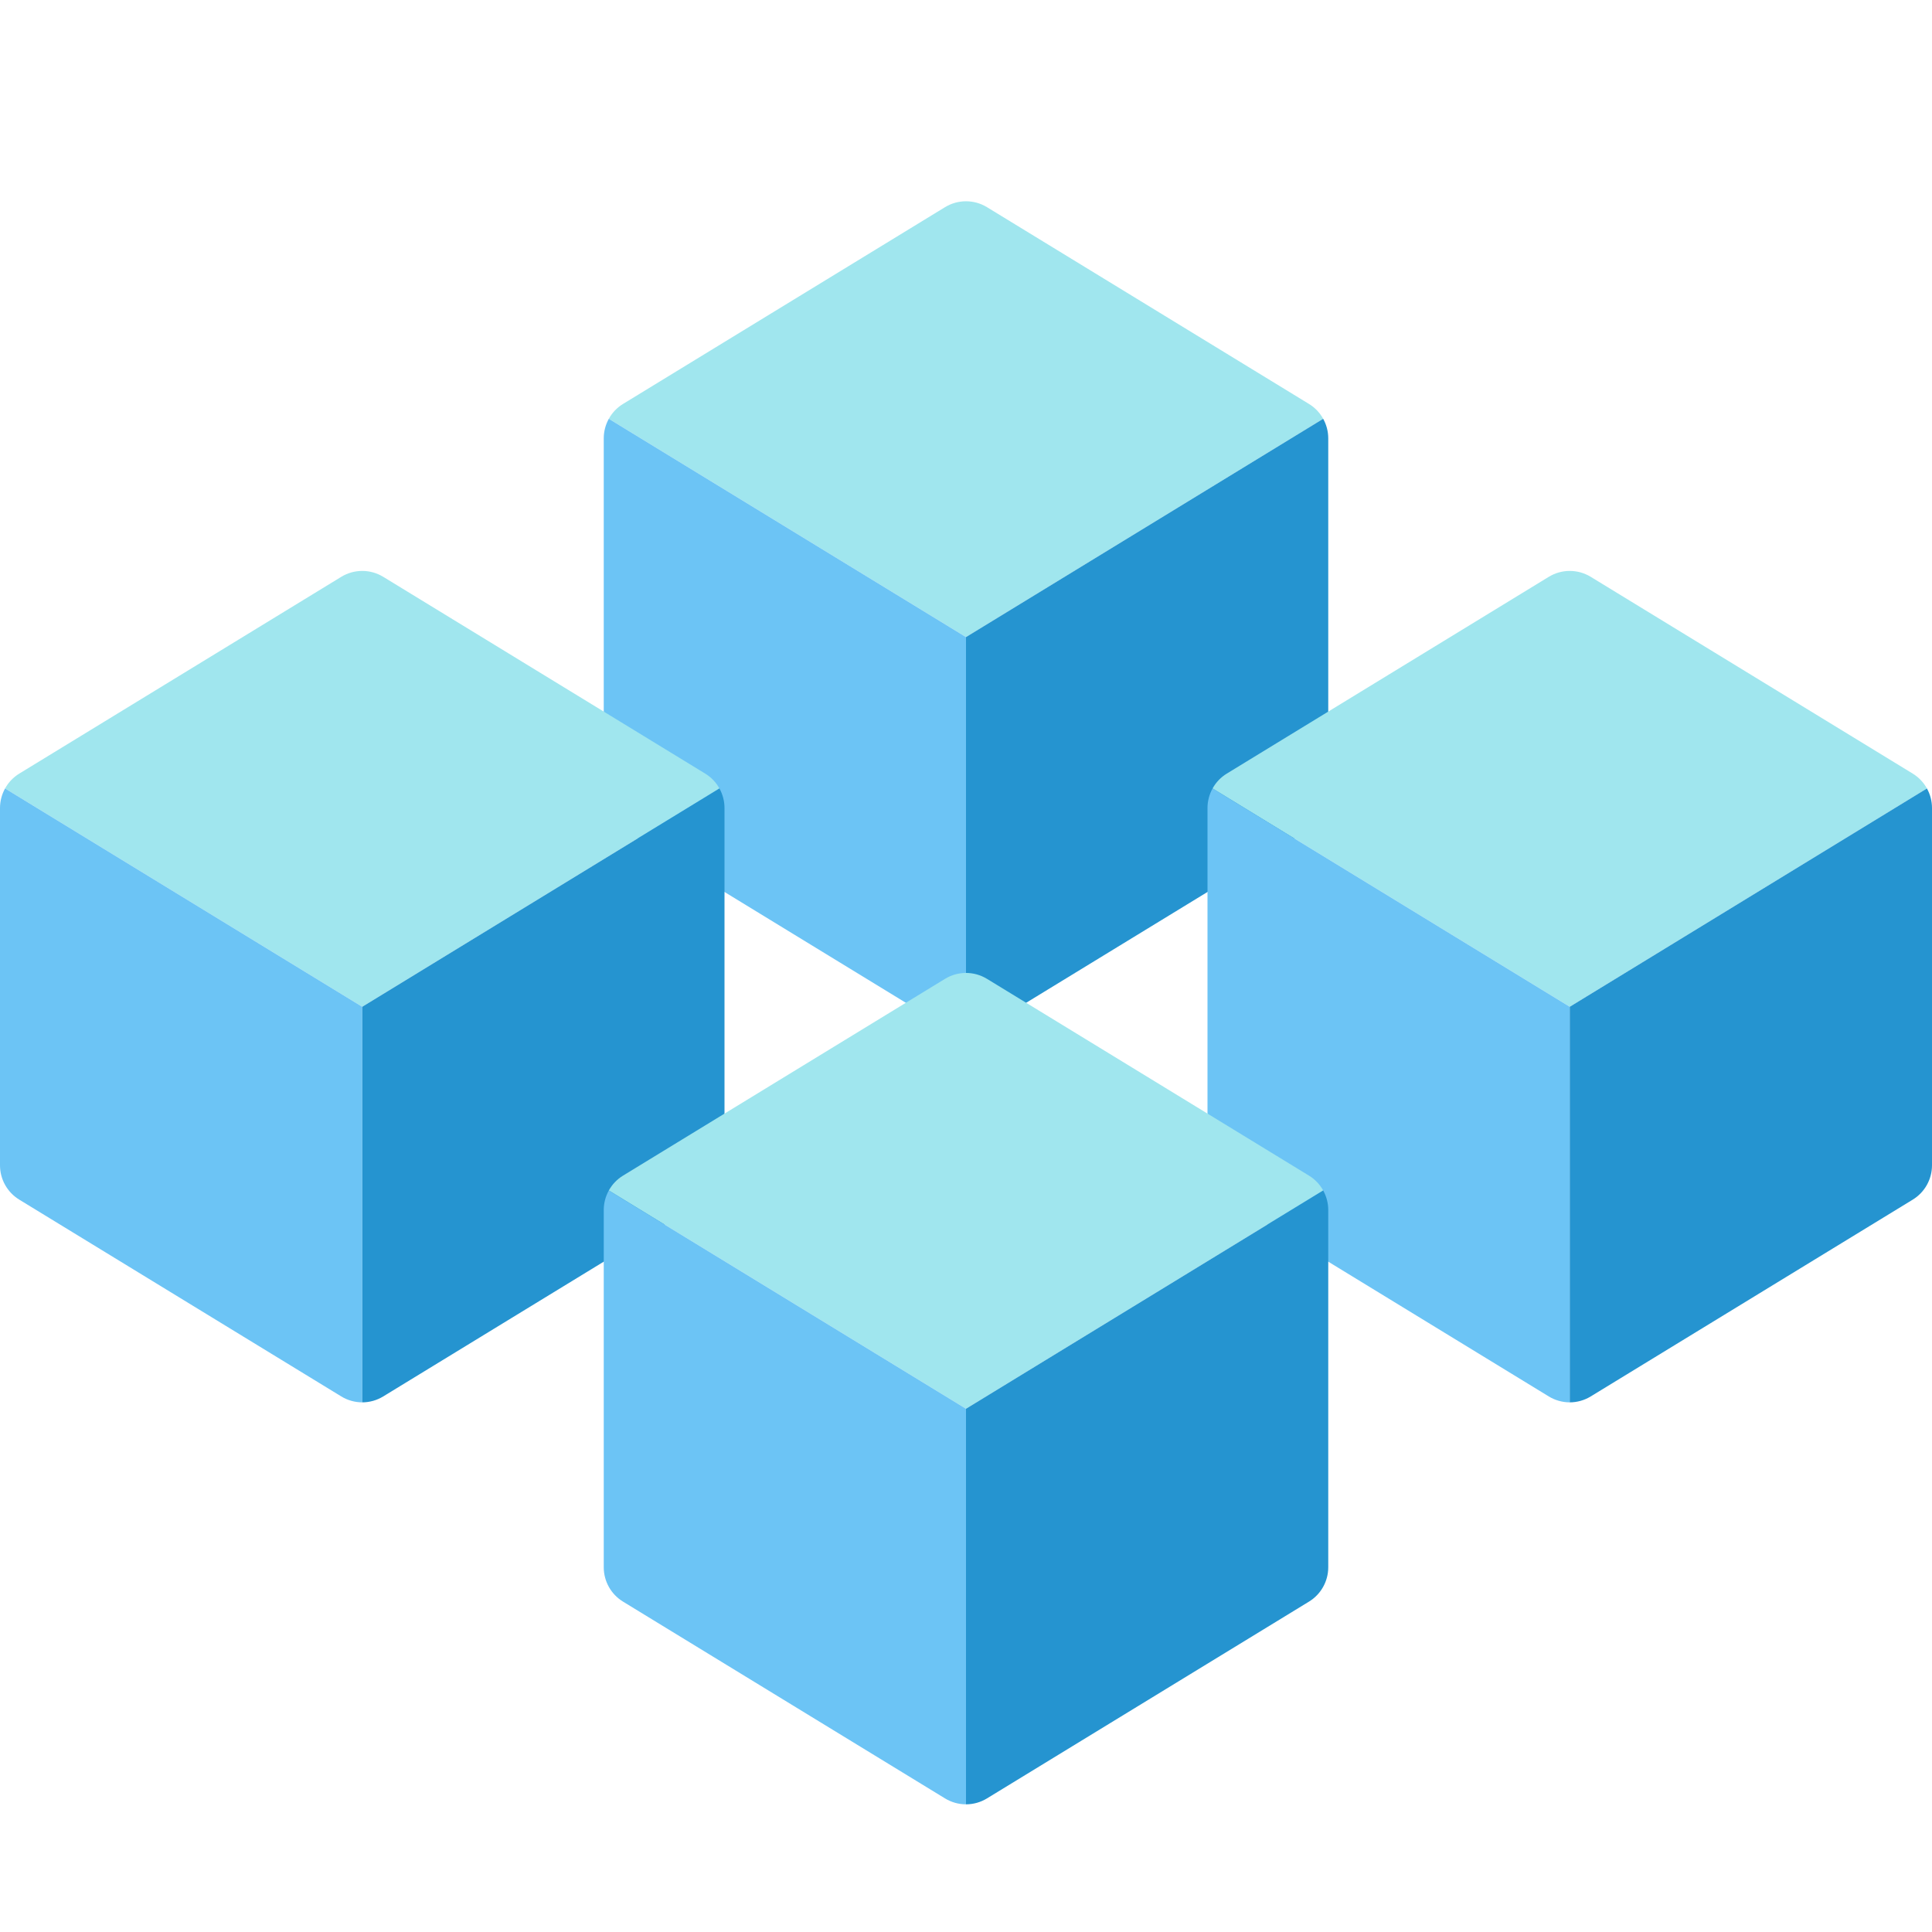
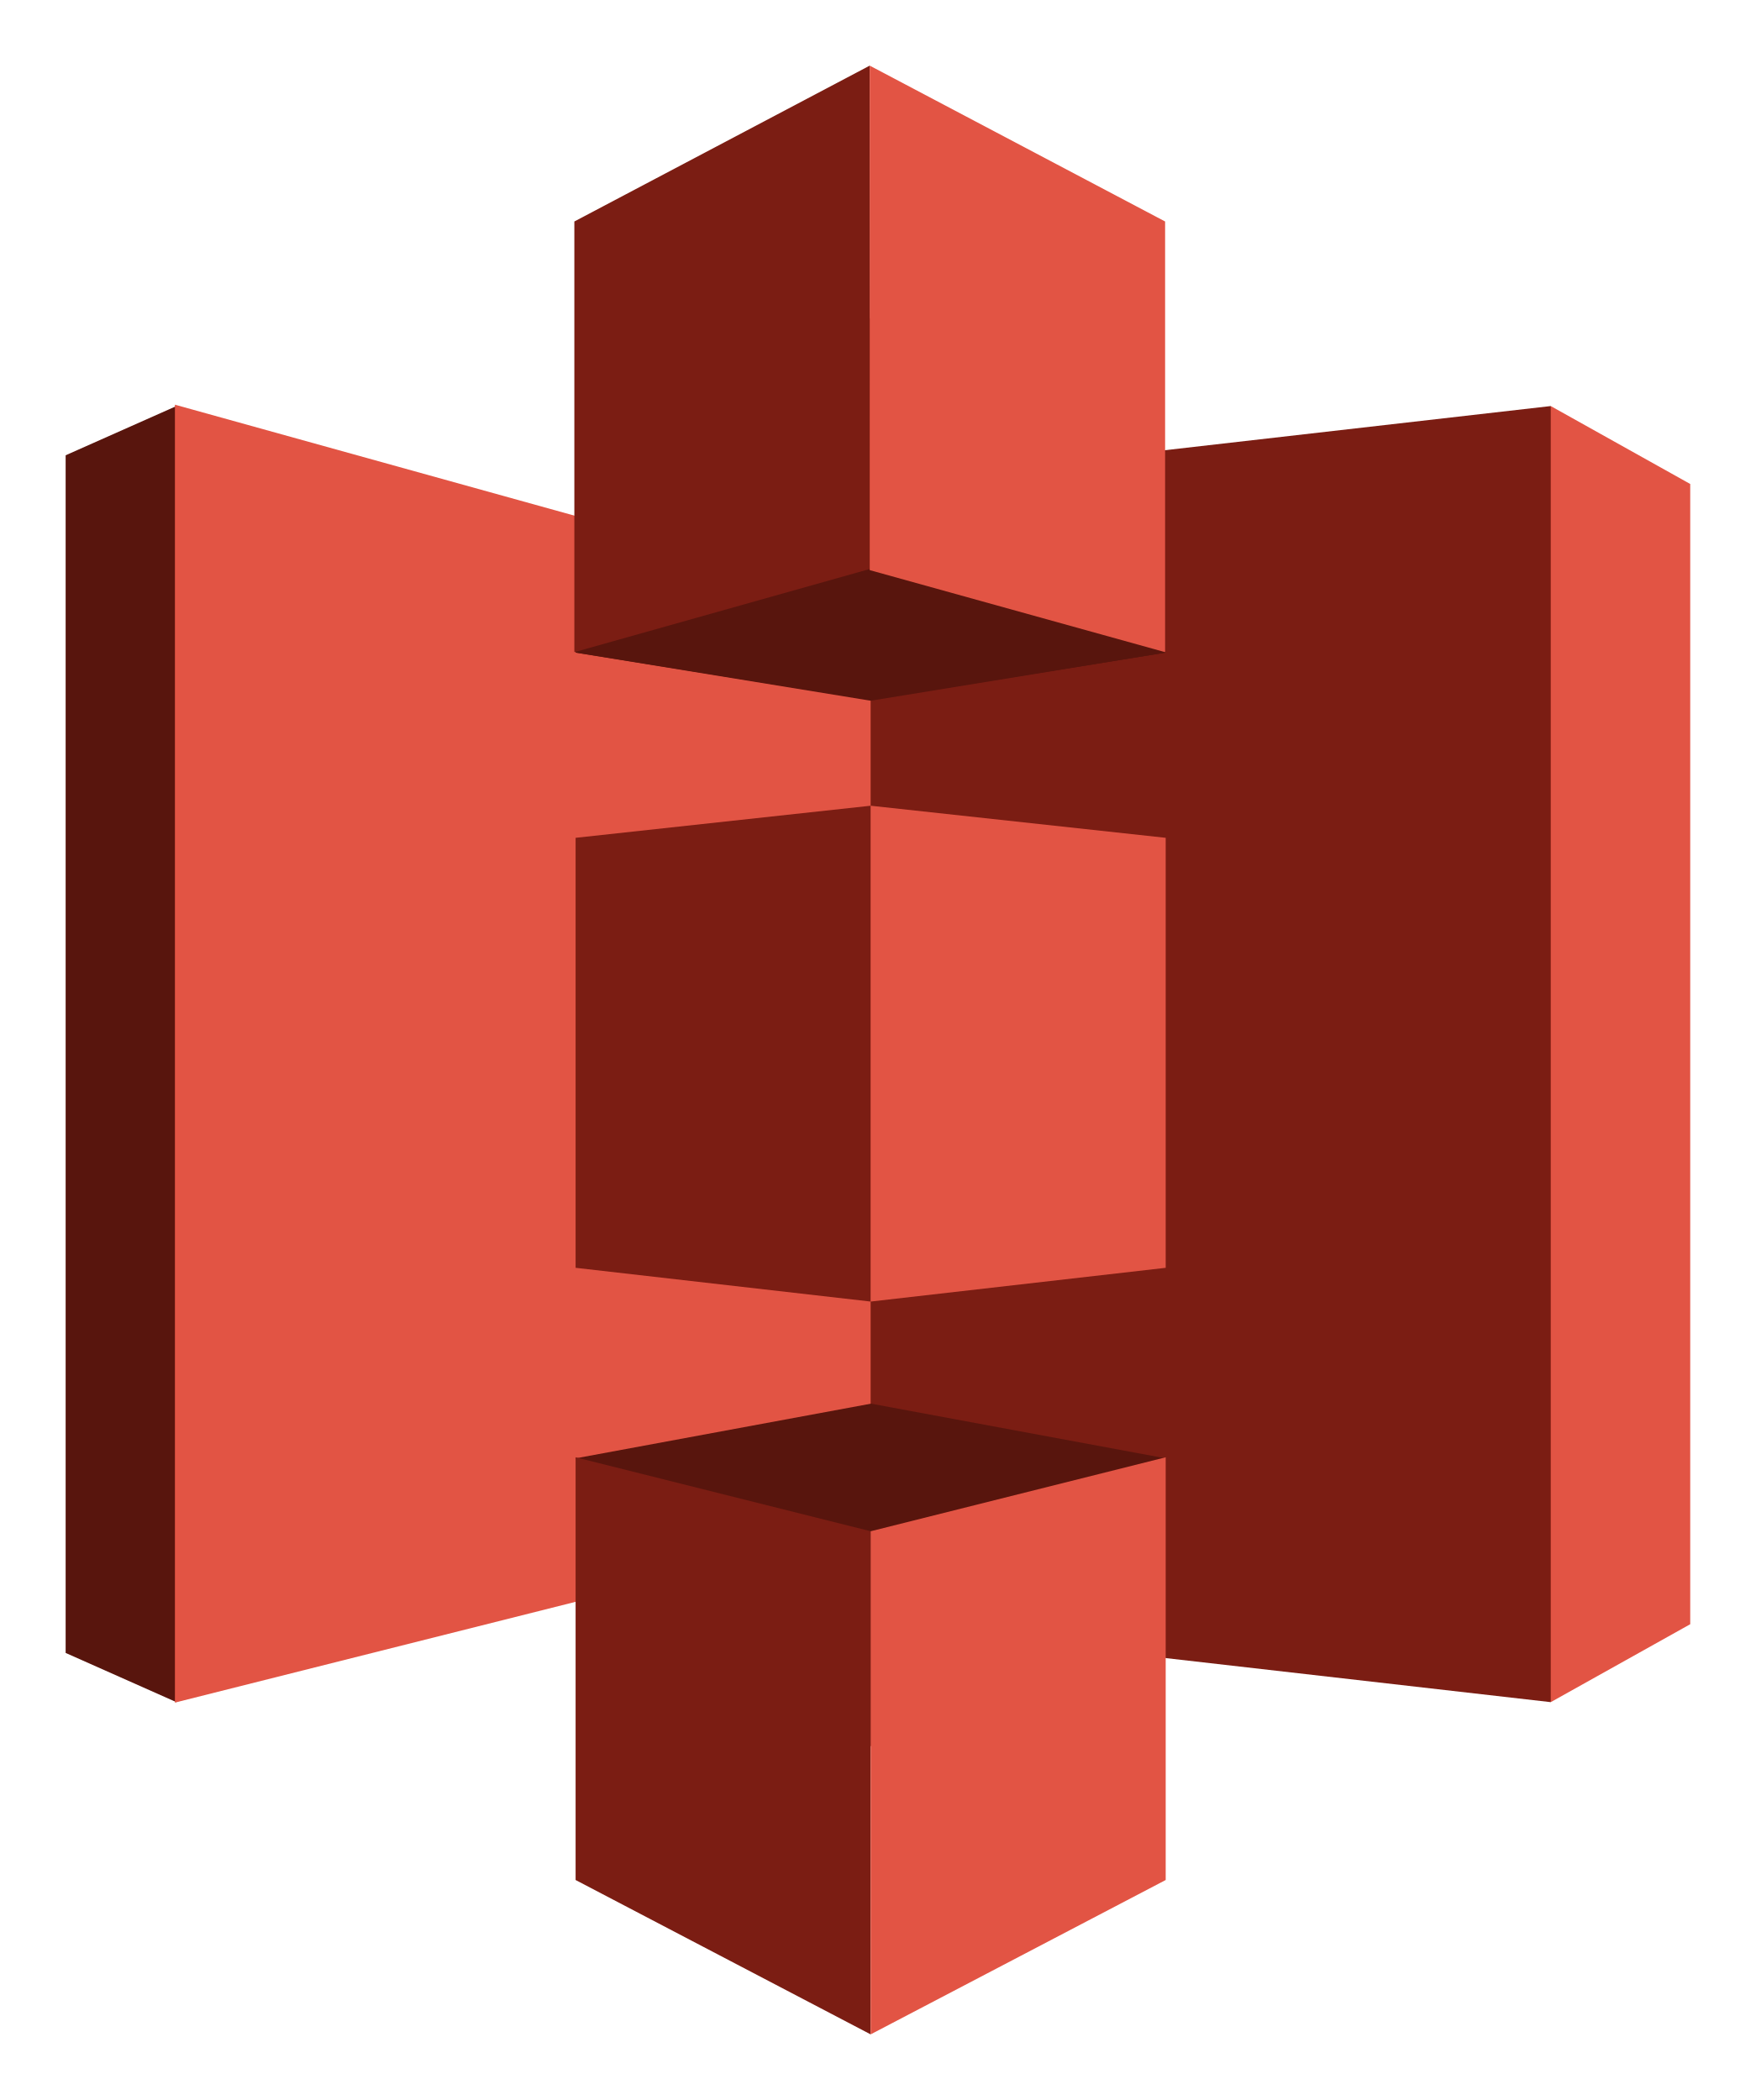
- <svg xmlns="http://www.w3.org/2000/svg" height="48" width="48" viewBox="0 0 48 48">
-   <g class="nc-icon-wrapper">
-     <path d="M32.874,10.405a.99.99,0,0,0-.353-.369l-8-4.889a1,1,0,0,0-1.042,0l-8,4.889a.99.99,0,0,0-.353.369L24,15.828Z" fill="#a0e6ee" />
-     <path d="M15.126,10.405a1,1,0,0,0-.126.484v8.878a1,1,0,0,0,.479.853l8,4.889a1,1,0,0,0,.521.147V15.828Z" fill="#6cc4f5" />
-     <path d="M32.874,10.405a1,1,0,0,1,.126.484v8.878a1,1,0,0,1-.479.853l-8,4.889a1,1,0,0,1-.521.147V15.828Z" fill="#2594d0" />
-     <path d="M47.874,19.589a.99.99,0,0,0-.353-.369l-8-4.889a1,1,0,0,0-1.042,0l-8,4.889a.99.99,0,0,0-.353.369L39,25.013Z" fill="#a0e6ee" />
-     <path d="M30.126,19.589a1,1,0,0,0-.126.485v8.878a1,1,0,0,0,.479.853l8,4.889a1,1,0,0,0,.521.147V25.013Z" fill="#6cc4f5" />
-     <path d="M47.874,19.589a1,1,0,0,1,.126.485v8.878a1,1,0,0,1-.479.853l-8,4.889a1,1,0,0,1-.521.147V25.013Z" fill="#2594d0" />
-     <path d="M17.874,19.589a.99.99,0,0,0-.353-.369l-8-4.889a1,1,0,0,0-1.042,0l-8,4.889a.99.99,0,0,0-.353.369L9,25.013Z" fill="#a0e6ee" />
-     <path d="M.126,19.589A1,1,0,0,0,0,20.074v8.878a1,1,0,0,0,.479.853l8,4.889A1,1,0,0,0,9,34.841V25.013Z" fill="#6cc4f5" />
-     <path d="M17.874,19.589a1,1,0,0,1,.126.485v8.878a1,1,0,0,1-.479.853l-8,4.889A1,1,0,0,1,9,34.841V25.013Z" fill="#2594d0" />
-     <path d="M32.874,29.577a.99.99,0,0,0-.353-.369l-8-4.889a1,1,0,0,0-1.042,0l-8,4.889a.99.99,0,0,0-.353.369L24,35Z" fill="#a0e6ee" />
-     <path d="M15.126,29.577a1,1,0,0,0-.126.484v8.878a1,1,0,0,0,.479.853l8,4.889a1,1,0,0,0,.521.147V35Z" fill="#6cc4f5" />
-     <path d="M32.874,29.577a1,1,0,0,1,.126.484v8.878a1,1,0,0,1-.479.853l-8,4.889a1,1,0,0,1-.521.147V35Z" fill="#2594d0" />
-   </g>
+ <svg xmlns="http://www.w3.org/2000/svg" width="428" height="512" viewBox="0 0 428 512">
+   <defs>
+     <style>
+       .cls-1 {
+         fill: #e25444;
+       }
+ 
+       .cls-1, .cls-2, .cls-3 {
+         fill-rule: evenodd;
+       }
+ 
+       .cls-2 {
+         fill: #7b1d13;
+       }
+ 
+       .cls-3 {
+         fill: #58150d;
+       }
+     </style>
+   </defs>
+   <path class="cls-1" d="M378,99L295,257l83,158,34-19V118Z" />
+   <path class="cls-2" d="M378,99L212,118,127.5,257,212,396l166,19V99Z" />
+   <path class="cls-3" d="M43,99L16,111V403l27,12L212,257Z" />
+   <path class="cls-1" d="M42.637,98.667l169.587,47.111V372.444L42.637,415.111V98.667Z" />
+   <path class="cls-3" d="M212.313,170.667l-72.008-11.556,72.008-81.778,71.83,81.778Z" />
+   <path class="cls-3" d="M284.143,159.111l-71.919,11.733-71.919-11.733V77.333" />
+   <path class="cls-3" d="M212.313,342.222l-72.008,13.334,72.008,70.222,71.83-70.222Z" />
+   <path class="cls-2" d="M212,16L140,54V159l72.224-20.333Z" />
+   <path class="cls-2" d="M212.224,196.444l-71.919,7.823V309.105l71.919,8.228V196.444Z" />
+   <path class="cls-2" d="M212.224,373.333L140.305,355.3V458.363L212.224,496V373.333Z" />
+   <path class="cls-1" d="M284.143,355.3l-71.919,18.038V496l71.919-37.637V355.3Z" />
+   <path class="cls-1" d="M212.224,196.444l71.919,7.823V309.105l-71.919,8.228V196.444Z" />
+   <path class="cls-1" d="M212,16l72,38V159l-72-20V16Z" />
</svg>
